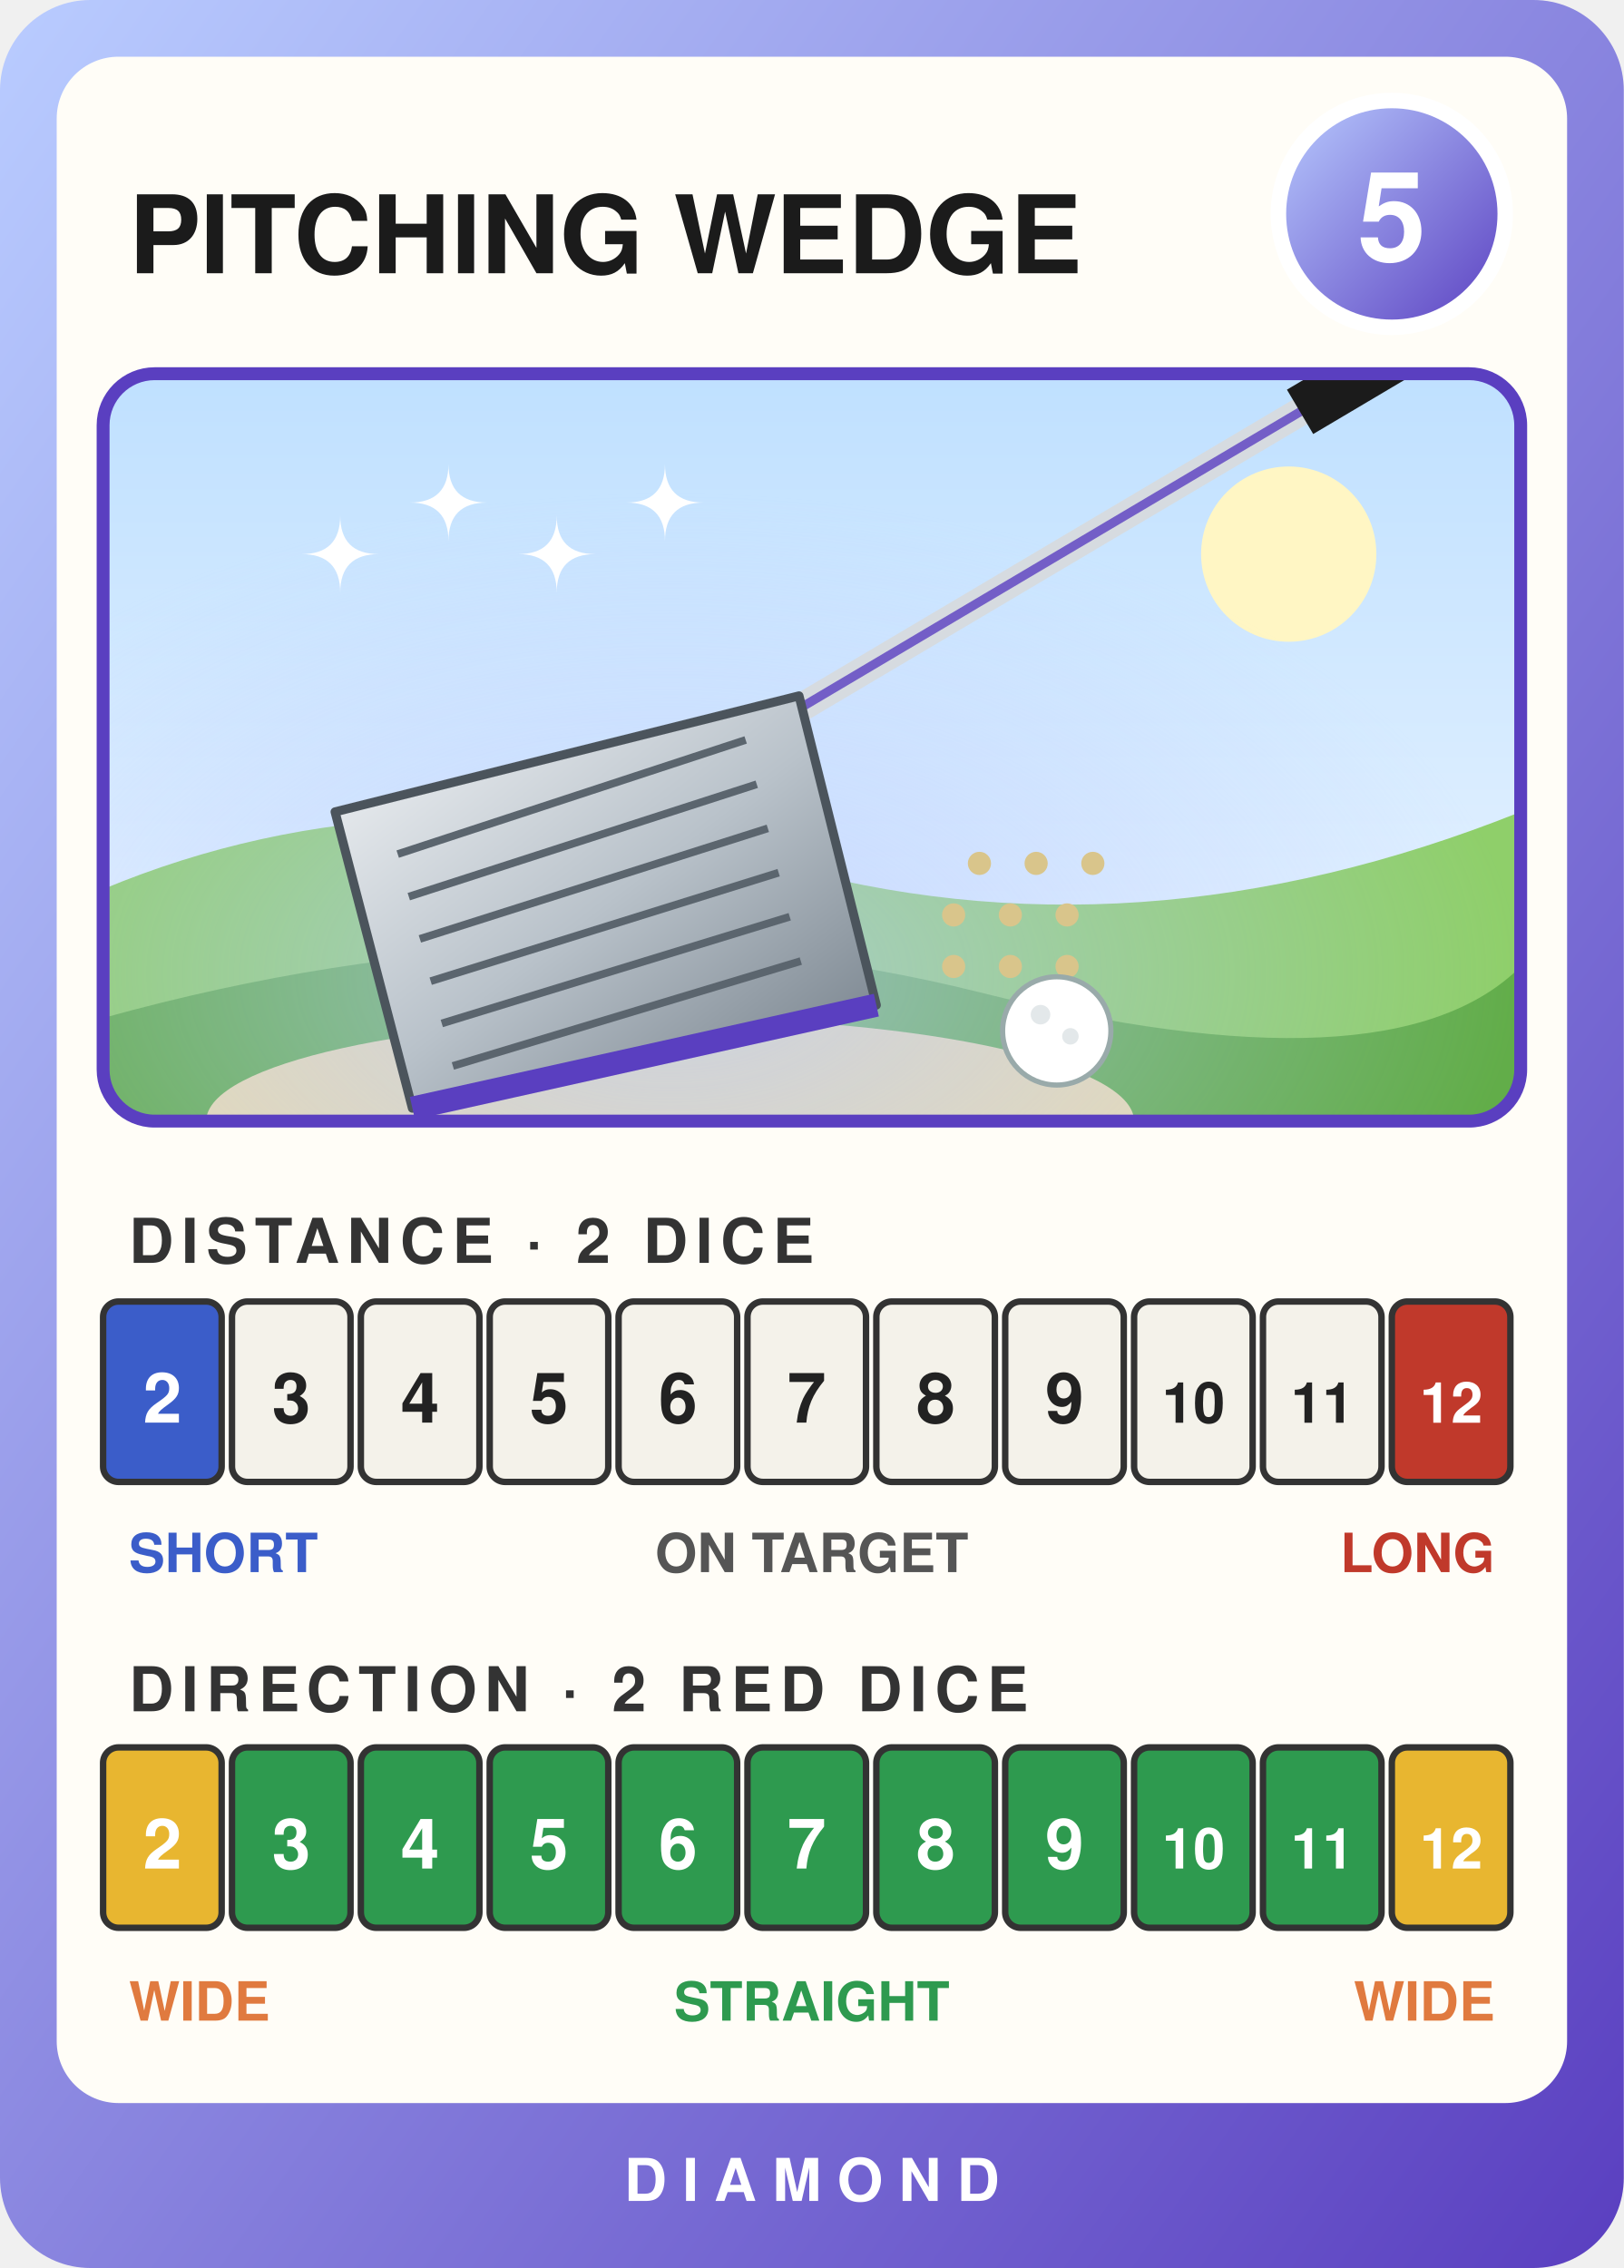
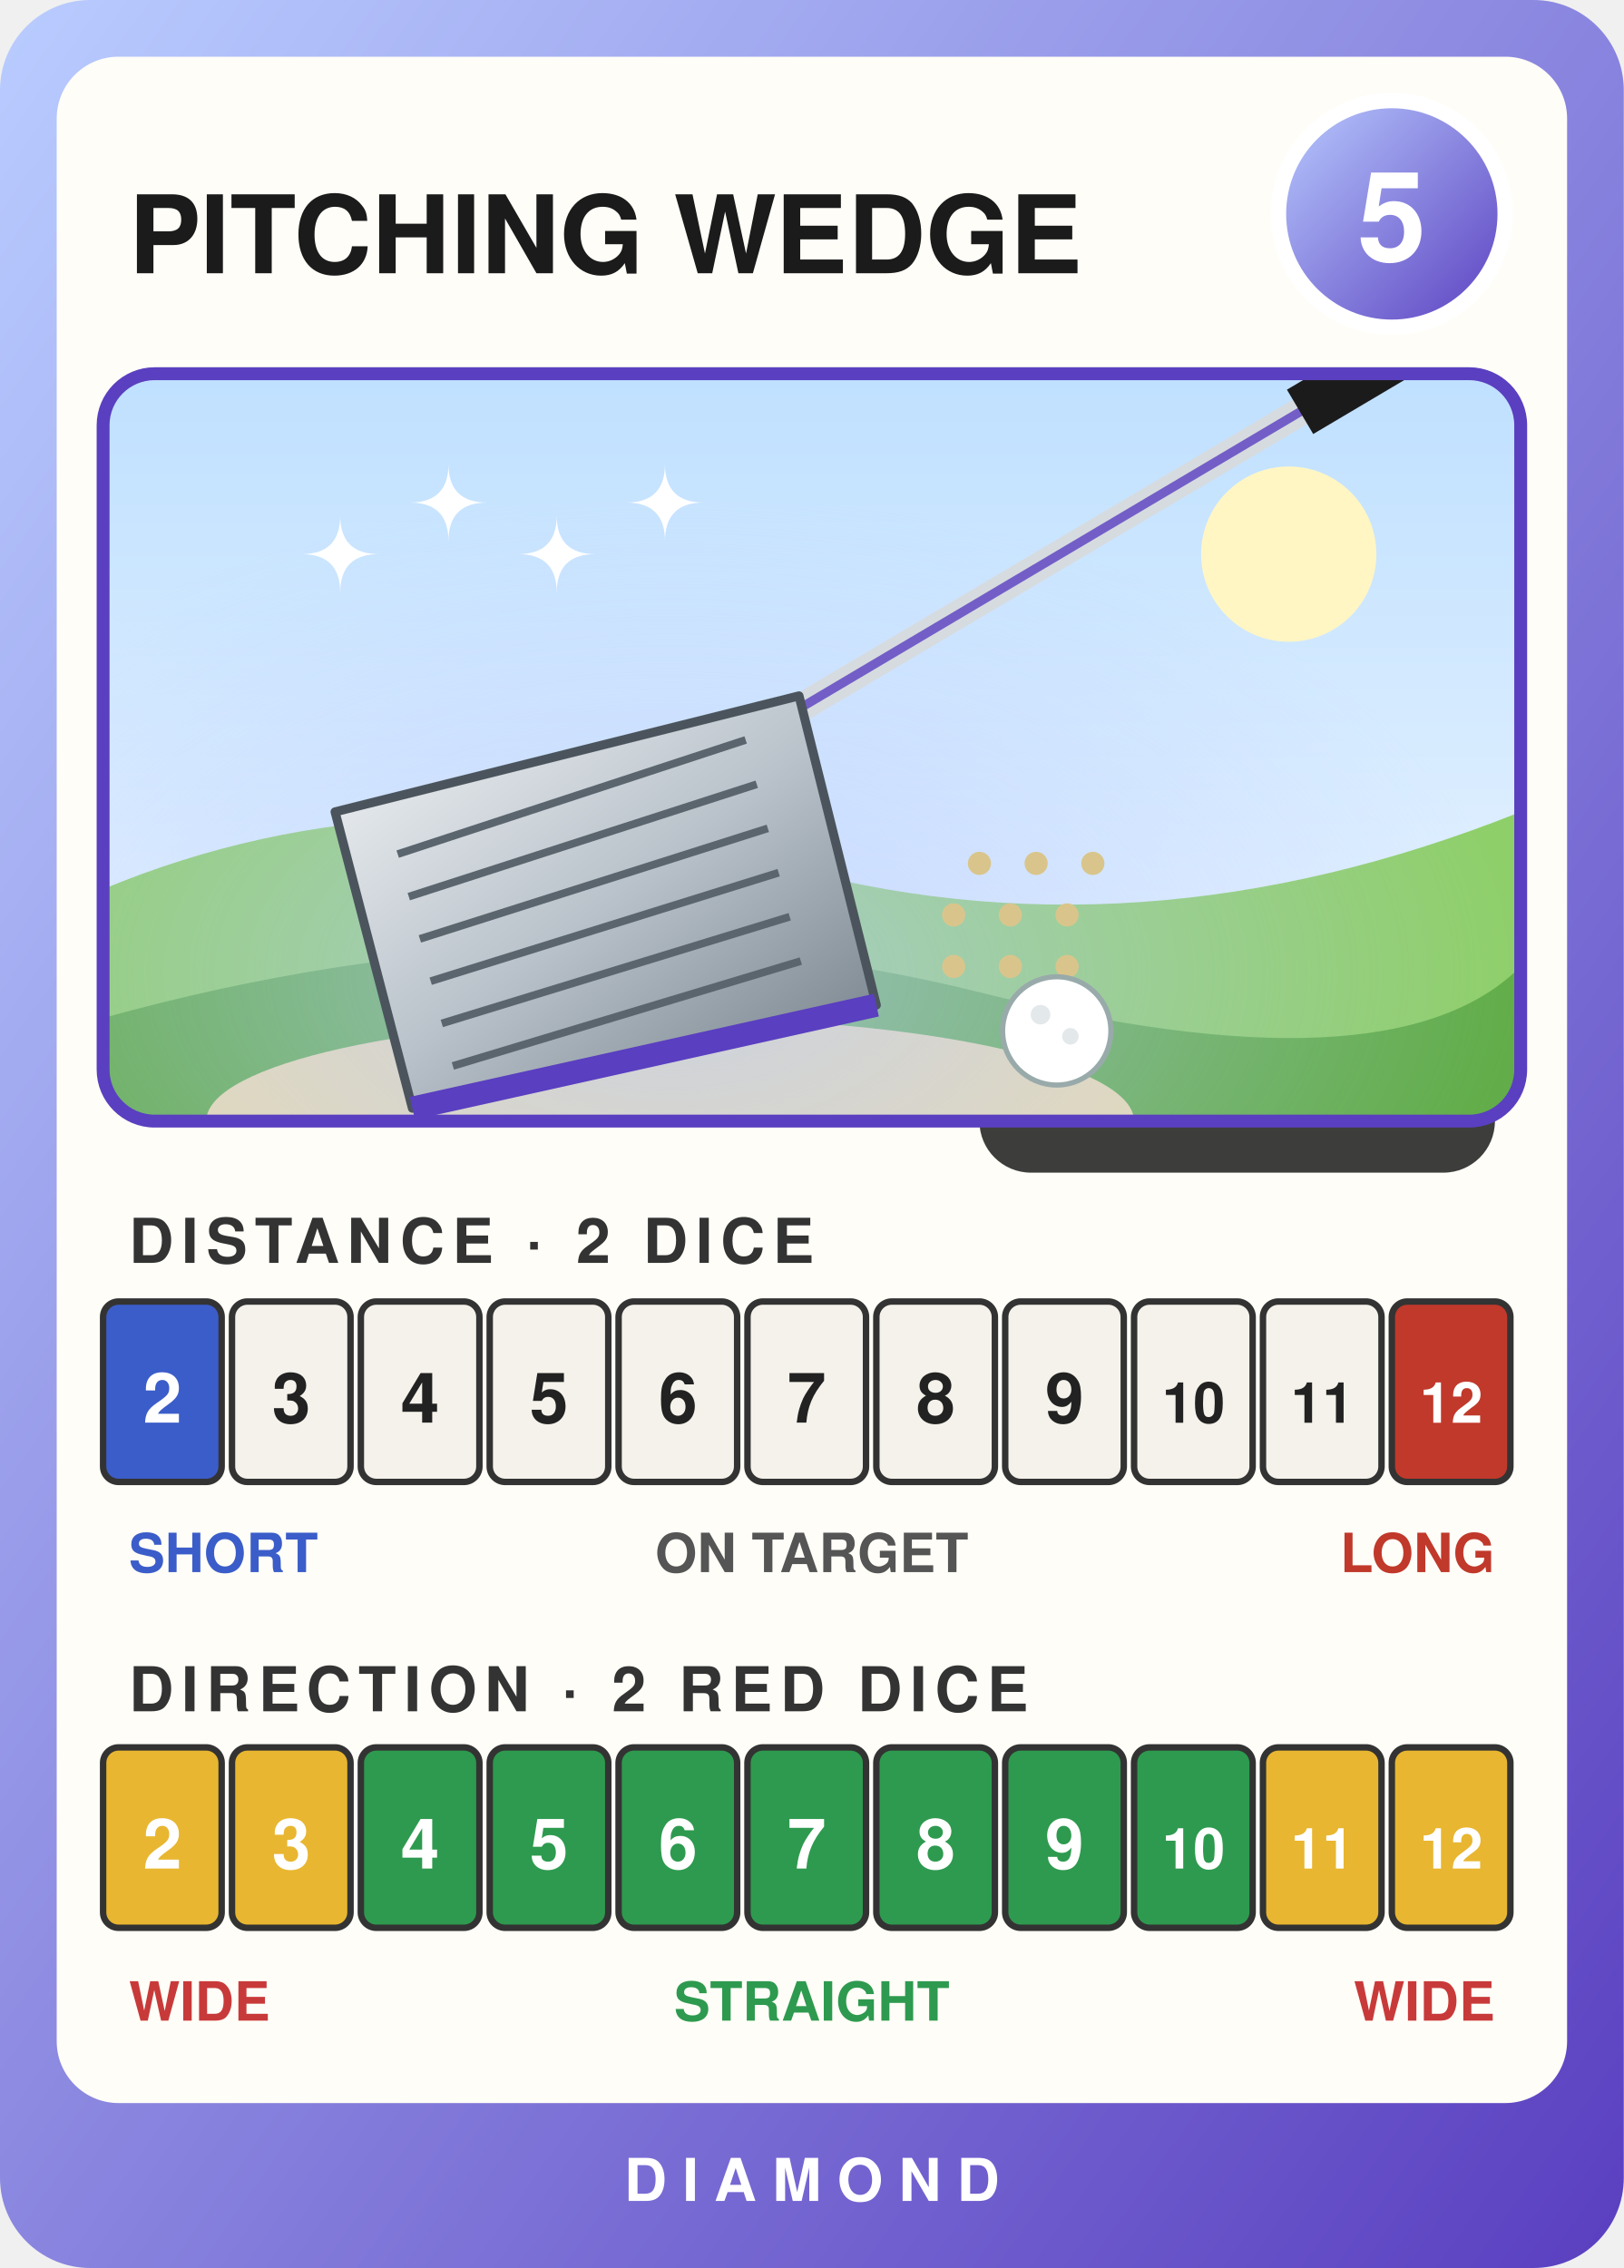
<svg xmlns="http://www.w3.org/2000/svg" width="63mm" height="88mm" viewBox="0 0 63 88" font-family="Helvetica, Arial, sans-serif">
  <defs>
    <linearGradient id="frpw5" x1="0" y1="0" x2="1" y2="1">
      <stop offset="0" stop-color="#b9ccff" />
      <stop offset="1" stop-color="#5a3fc0" />
    </linearGradient>
    <clipPath id="artpw5">
      <rect x="4" y="14.5" width="55" height="29" rx="2" />
    </clipPath>
  </defs>
  <rect width="63" height="88" rx="3.5" fill="url(#frpw5)" />
  <rect x="2.2" y="2.2" width="58.6" height="79.4" rx="2.4" fill="#fffdf7" />
  <text x="5" y="10.6" font-size="4.2" font-weight="800" fill="#1b1b1b">PITCHING WEDGE</text>
+   <rect x="38" y="38" width="20" height="7.5" rx="2" fill="#1b1b1b" fill-opacity="0.85" />
+   <text x="48" y="43.6" text-anchor="middle" font-size="4.2" font-weight="800" fill="#fff">145 YD</text>
  <circle cx="54" cy="8.3" r="4.4" fill="url(#frpw5)" stroke="#fff" stroke-width="0.6" />
  <text x="54" y="10.1" text-anchor="middle" font-size="4.8" font-weight="800" fill="#fff">5</text>
  <g clip-path="url(#artpw5)">
    <g transform="translate(4 14.5)">
      <defs>
        <linearGradient id="skypw5" x1="0" y1="0" x2="0" y2="1">
          <stop offset="0" stop-color="#bfe0ff" />
          <stop offset="1" stop-color="#f2f8ff" />
        </linearGradient>
        <linearGradient id="steelpw5" x1="0" y1="0" x2="1" y2="1">
          <stop offset="0" stop-color="#f4f6f8" />
          <stop offset="0.5" stop-color="#b9c2ca" />
          <stop offset="1" stop-color="#6f7a84" />
        </linearGradient>
        <radialGradient id="headpw5" cx="0.35" cy="0.3" r="0.8">
          <stop offset="0" stop-color="#5a6574" />
          <stop offset="1" stop-color="#11161d" />
        </radialGradient>
        <radialGradient id="woodpw5" cx="0.35" cy="0.3" r="0.8">
          <stop offset="0" stop-color="#c58a50" />
          <stop offset="1" stop-color="#5a3315" />
        </radialGradient>
        <radialGradient id="glowpw5" cx="0.4" cy="0.75" r="0.6">
          <stop offset="0" stop-color="#b9ccff" stop-opacity="0.65" />
          <stop offset="1" stop-color="#b9ccff" stop-opacity="0" />
        </radialGradient>
      </defs>
      <rect width="55" height="31" fill="url(#skypw5)" />
      <circle cx="46" cy="7" r="3.4" fill="#fff6c4" />
      <path d="M0 20 Q 12 15 26 19 T 55 17 V31 H0 Z" fill="#8fcf6a" />
      <path d="M0 25 Q 18 20 34 24 T 55 23 V31 H0 Z" fill="#62ad49" />
      <ellipse cx="22" cy="29" rx="18" ry="4" fill="#ecdcab" />
      <rect width="55" height="31" fill="url(#glowpw5)" />
      <line x1="27" y1="13" x2="54" y2="-3" stroke="#d6dbe0" stroke-width="1.1" />
      <line x1="27" y1="13" x2="54" y2="-3" stroke="#5a3fc0" stroke-width="0.35" opacity="0.8" />
      <line x1="46.44" y1="1.48" x2="54" y2="-3" stroke="#1b1b1b" stroke-width="2" />
      <polygon points="9,17 27,12.5 30,24.5 12,28.5" fill="url(#steelpw5)" stroke="#4b545c" stroke-width="0.35" stroke-linejoin="round" />
      <line x1="11.43" y1="18.64" x2="24.93" y2="14.21" stroke="#5b656e" stroke-width="0.3" />
      <line x1="11.86" y1="20.29" x2="25.36" y2="15.93" stroke="#5b656e" stroke-width="0.3" />
      <line x1="12.29" y1="21.93" x2="25.79" y2="17.64" stroke="#5b656e" stroke-width="0.3" />
      <line x1="12.71" y1="23.57" x2="26.21" y2="19.36" stroke="#5b656e" stroke-width="0.3" />
      <line x1="13.14" y1="25.21" x2="26.64" y2="21.07" stroke="#5b656e" stroke-width="0.3" />
      <line x1="13.57" y1="26.86" x2="27.07" y2="22.79" stroke="#5b656e" stroke-width="0.3" />
      <line x1="12" y1="28.5" x2="30" y2="24.5" stroke="#5a3fc0" stroke-width="0.9" />
      <circle cx="33" cy="23" r="0.45" fill="#d9c58b" />
      <circle cx="35.2" cy="23" r="0.45" fill="#d9c58b" />
      <circle cx="37.4" cy="23" r="0.45" fill="#d9c58b" />
      <circle cx="33" cy="21" r="0.45" fill="#d9c58b" />
      <circle cx="35.2" cy="21" r="0.45" fill="#d9c58b" />
      <circle cx="37.4" cy="21" r="0.45" fill="#d9c58b" />
      <circle cx="34" cy="19" r="0.45" fill="#d9c58b" />
      <circle cx="36.2" cy="19" r="0.45" fill="#d9c58b" />
      <circle cx="38.4" cy="19" r="0.45" fill="#d9c58b" />
      <circle cx="37" cy="25.5" r="2.1" fill="#fff" stroke="#9aa" stroke-width="0.2" />
      <circle cx="36.37" cy="24.87" r="0.38" fill="#e3e8ea" />
      <circle cx="37.53" cy="25.71" r="0.32" fill="#e3e8ea" />
      <path d="M 9.2 5.5 Q 9.2 7 10.7 7 Q 9.2 7 9.2 8.5 Q 9.2 7 7.7 7 Q 9.2 7 9.2 5.5 Z" fill="#fff" />
      <path d="M 13.4 3.5 Q 13.4 5 14.9 5 Q 13.4 5 13.4 6.5 Q 13.4 5 11.9 5 Q 13.4 5 13.4 3.5 Z" fill="#fff" />
      <path d="M 17.6 5.5 Q 17.6 7 19.1 7 Q 17.6 7 17.6 8.5 Q 17.6 7 16.1 7 Q 17.6 7 17.6 5.5 Z" fill="#fff" />
      <path d="M 21.8 3.5 Q 21.8 5 23.3 5 Q 21.8 5 21.8 6.5 Q 21.8 5 20.3 5 Q 21.8 5 21.8 3.5 Z" fill="#fff" />
    </g>
  </g>
  <rect x="4" y="14.5" width="55" height="29" rx="2" fill="none" stroke="#5a3fc0" stroke-width="0.5" />
  <text x="5" y="49" font-size="2.4" font-weight="800" fill="#333" letter-spacing="0.3">DISTANCE · 2 DICE</text>
  <rect x="4" y="50.5" width="4.6" height="7" rx="0.6" fill="#3b5dc9" stroke="#333" stroke-width="0.25" />
  <text x="6.3" y="55.2" text-anchor="middle" font-size="2.7" font-weight="800" fill="#fff">2</text>
  <rect x="9" y="50.5" width="4.6" height="7" rx="0.6" fill="#f4f2ea" stroke="#333" stroke-width="0.25" />
  <text x="11.3" y="55.2" text-anchor="middle" font-size="2.7" font-weight="800" fill="#222">3</text>
  <rect x="14" y="50.5" width="4.6" height="7" rx="0.6" fill="#f4f2ea" stroke="#333" stroke-width="0.25" />
  <text x="16.3" y="55.2" text-anchor="middle" font-size="2.7" font-weight="800" fill="#222">4</text>
  <rect x="19" y="50.5" width="4.6" height="7" rx="0.6" fill="#f4f2ea" stroke="#333" stroke-width="0.25" />
  <text x="21.3" y="55.2" text-anchor="middle" font-size="2.7" font-weight="800" fill="#222">5</text>
  <rect x="24" y="50.5" width="4.6" height="7" rx="0.6" fill="#f4f2ea" stroke="#333" stroke-width="0.25" />
  <text x="26.3" y="55.2" text-anchor="middle" font-size="2.7" font-weight="800" fill="#222">6</text>
  <rect x="29" y="50.5" width="4.6" height="7" rx="0.6" fill="#f4f2ea" stroke="#333" stroke-width="0.25" />
  <text x="31.3" y="55.2" text-anchor="middle" font-size="2.7" font-weight="800" fill="#222">7</text>
  <rect x="34" y="50.5" width="4.6" height="7" rx="0.6" fill="#f4f2ea" stroke="#333" stroke-width="0.25" />
  <text x="36.3" y="55.2" text-anchor="middle" font-size="2.7" font-weight="800" fill="#222">8</text>
  <rect x="39" y="50.5" width="4.6" height="7" rx="0.6" fill="#f4f2ea" stroke="#333" stroke-width="0.25" />
  <text x="41.3" y="55.2" text-anchor="middle" font-size="2.7" font-weight="800" fill="#222">9</text>
  <rect x="44" y="50.5" width="4.6" height="7" rx="0.6" fill="#f4f2ea" stroke="#333" stroke-width="0.25" />
  <text x="46.3" y="55.2" text-anchor="middle" font-size="2.2" font-weight="800" fill="#222">10</text>
  <rect x="49" y="50.5" width="4.6" height="7" rx="0.6" fill="#f4f2ea" stroke="#333" stroke-width="0.25" />
  <text x="51.3" y="55.2" text-anchor="middle" font-size="2.2" font-weight="800" fill="#222">11</text>
  <rect x="54" y="50.5" width="4.6" height="7" rx="0.6" fill="#c0392b" stroke="#333" stroke-width="0.25" />
  <text x="56.3" y="55.2" text-anchor="middle" font-size="2.2" font-weight="800" fill="#fff">12</text>
  <text x="5" y="61" font-size="2.1" fill="#3b5dc9" font-weight="800">SHORT</text>
  <text x="31.5" y="61" text-anchor="middle" font-size="2.1" fill="#555" font-weight="800">ON TARGET</text>
  <text x="58" y="61" text-anchor="end" font-size="2.1" fill="#c0392b" font-weight="800">LONG</text>
  <text x="5" y="66.4" font-size="2.4" font-weight="800" fill="#333" letter-spacing="0.3">DIRECTION · 2 RED DICE</text>
  <rect x="4" y="67.8" width="4.6" height="7" rx="0.6" fill="#e8b630" stroke="#333" stroke-width="0.25" />
  <text x="6.3" y="72.5" text-anchor="middle" font-size="2.7" font-weight="800" fill="#fff">2</text>
-   <rect x="9" y="67.8" width="4.6" height="7" rx="0.6" fill="#2e9a4f" stroke="#333" stroke-width="0.25" />
+   <rect x="9" y="67.8" width="4.6" height="7" rx="0.6" fill="#e8b630" stroke="#333" stroke-width="0.25" />
  <text x="11.3" y="72.5" text-anchor="middle" font-size="2.7" font-weight="800" fill="#fff">3</text>
  <rect x="14" y="67.8" width="4.6" height="7" rx="0.6" fill="#2e9a4f" stroke="#333" stroke-width="0.25" />
  <text x="16.3" y="72.5" text-anchor="middle" font-size="2.7" font-weight="800" fill="#fff">4</text>
  <rect x="19" y="67.8" width="4.6" height="7" rx="0.6" fill="#2e9a4f" stroke="#333" stroke-width="0.25" />
  <text x="21.3" y="72.5" text-anchor="middle" font-size="2.7" font-weight="800" fill="#fff">5</text>
  <rect x="24" y="67.8" width="4.6" height="7" rx="0.6" fill="#2e9a4f" stroke="#333" stroke-width="0.25" />
  <text x="26.3" y="72.5" text-anchor="middle" font-size="2.7" font-weight="800" fill="#fff">6</text>
  <rect x="29" y="67.8" width="4.6" height="7" rx="0.6" fill="#2e9a4f" stroke="#333" stroke-width="0.25" />
  <text x="31.3" y="72.5" text-anchor="middle" font-size="2.7" font-weight="800" fill="#fff">7</text>
  <rect x="34" y="67.8" width="4.6" height="7" rx="0.6" fill="#2e9a4f" stroke="#333" stroke-width="0.25" />
  <text x="36.3" y="72.5" text-anchor="middle" font-size="2.7" font-weight="800" fill="#fff">8</text>
  <rect x="39" y="67.8" width="4.6" height="7" rx="0.6" fill="#2e9a4f" stroke="#333" stroke-width="0.25" />
  <text x="41.3" y="72.5" text-anchor="middle" font-size="2.7" font-weight="800" fill="#fff">9</text>
  <rect x="44" y="67.8" width="4.6" height="7" rx="0.6" fill="#2e9a4f" stroke="#333" stroke-width="0.25" />
  <text x="46.3" y="72.5" text-anchor="middle" font-size="2.2" font-weight="800" fill="#fff">10</text>
-   <rect x="49" y="67.8" width="4.6" height="7" rx="0.6" fill="#2e9a4f" stroke="#333" stroke-width="0.25" />
+   <rect x="49" y="67.8" width="4.6" height="7" rx="0.6" fill="#e8b630" stroke="#333" stroke-width="0.25" />
  <text x="51.3" y="72.5" text-anchor="middle" font-size="2.2" font-weight="800" fill="#fff">11</text>
  <rect x="54" y="67.8" width="4.6" height="7" rx="0.6" fill="#e8b630" stroke="#333" stroke-width="0.25" />
  <text x="56.3" y="72.5" text-anchor="middle" font-size="2.2" font-weight="800" fill="#fff">12</text>
-   <text x="5" y="78.4" font-size="2.1" fill="#e07a3f" font-weight="800">WIDE</text>
+   <text x="5" y="78.4" font-size="2.1" fill="#c83a3a" font-weight="800">WIDE</text>
  <text x="31.5" y="78.4" text-anchor="middle" font-size="2.1" fill="#2e9a4f" font-weight="800">STRAIGHT</text>
-   <text x="58" y="78.4" text-anchor="end" font-size="2.1" fill="#e07a3f" font-weight="800">WIDE</text>
+   <text x="58" y="78.4" text-anchor="end" font-size="2.1" fill="#c83a3a" font-weight="800">WIDE</text>
  <text x="31.5" y="85.4" text-anchor="middle" font-size="2.3" font-weight="800" fill="#fff" letter-spacing="0.6">DIAMOND</text>
</svg>
